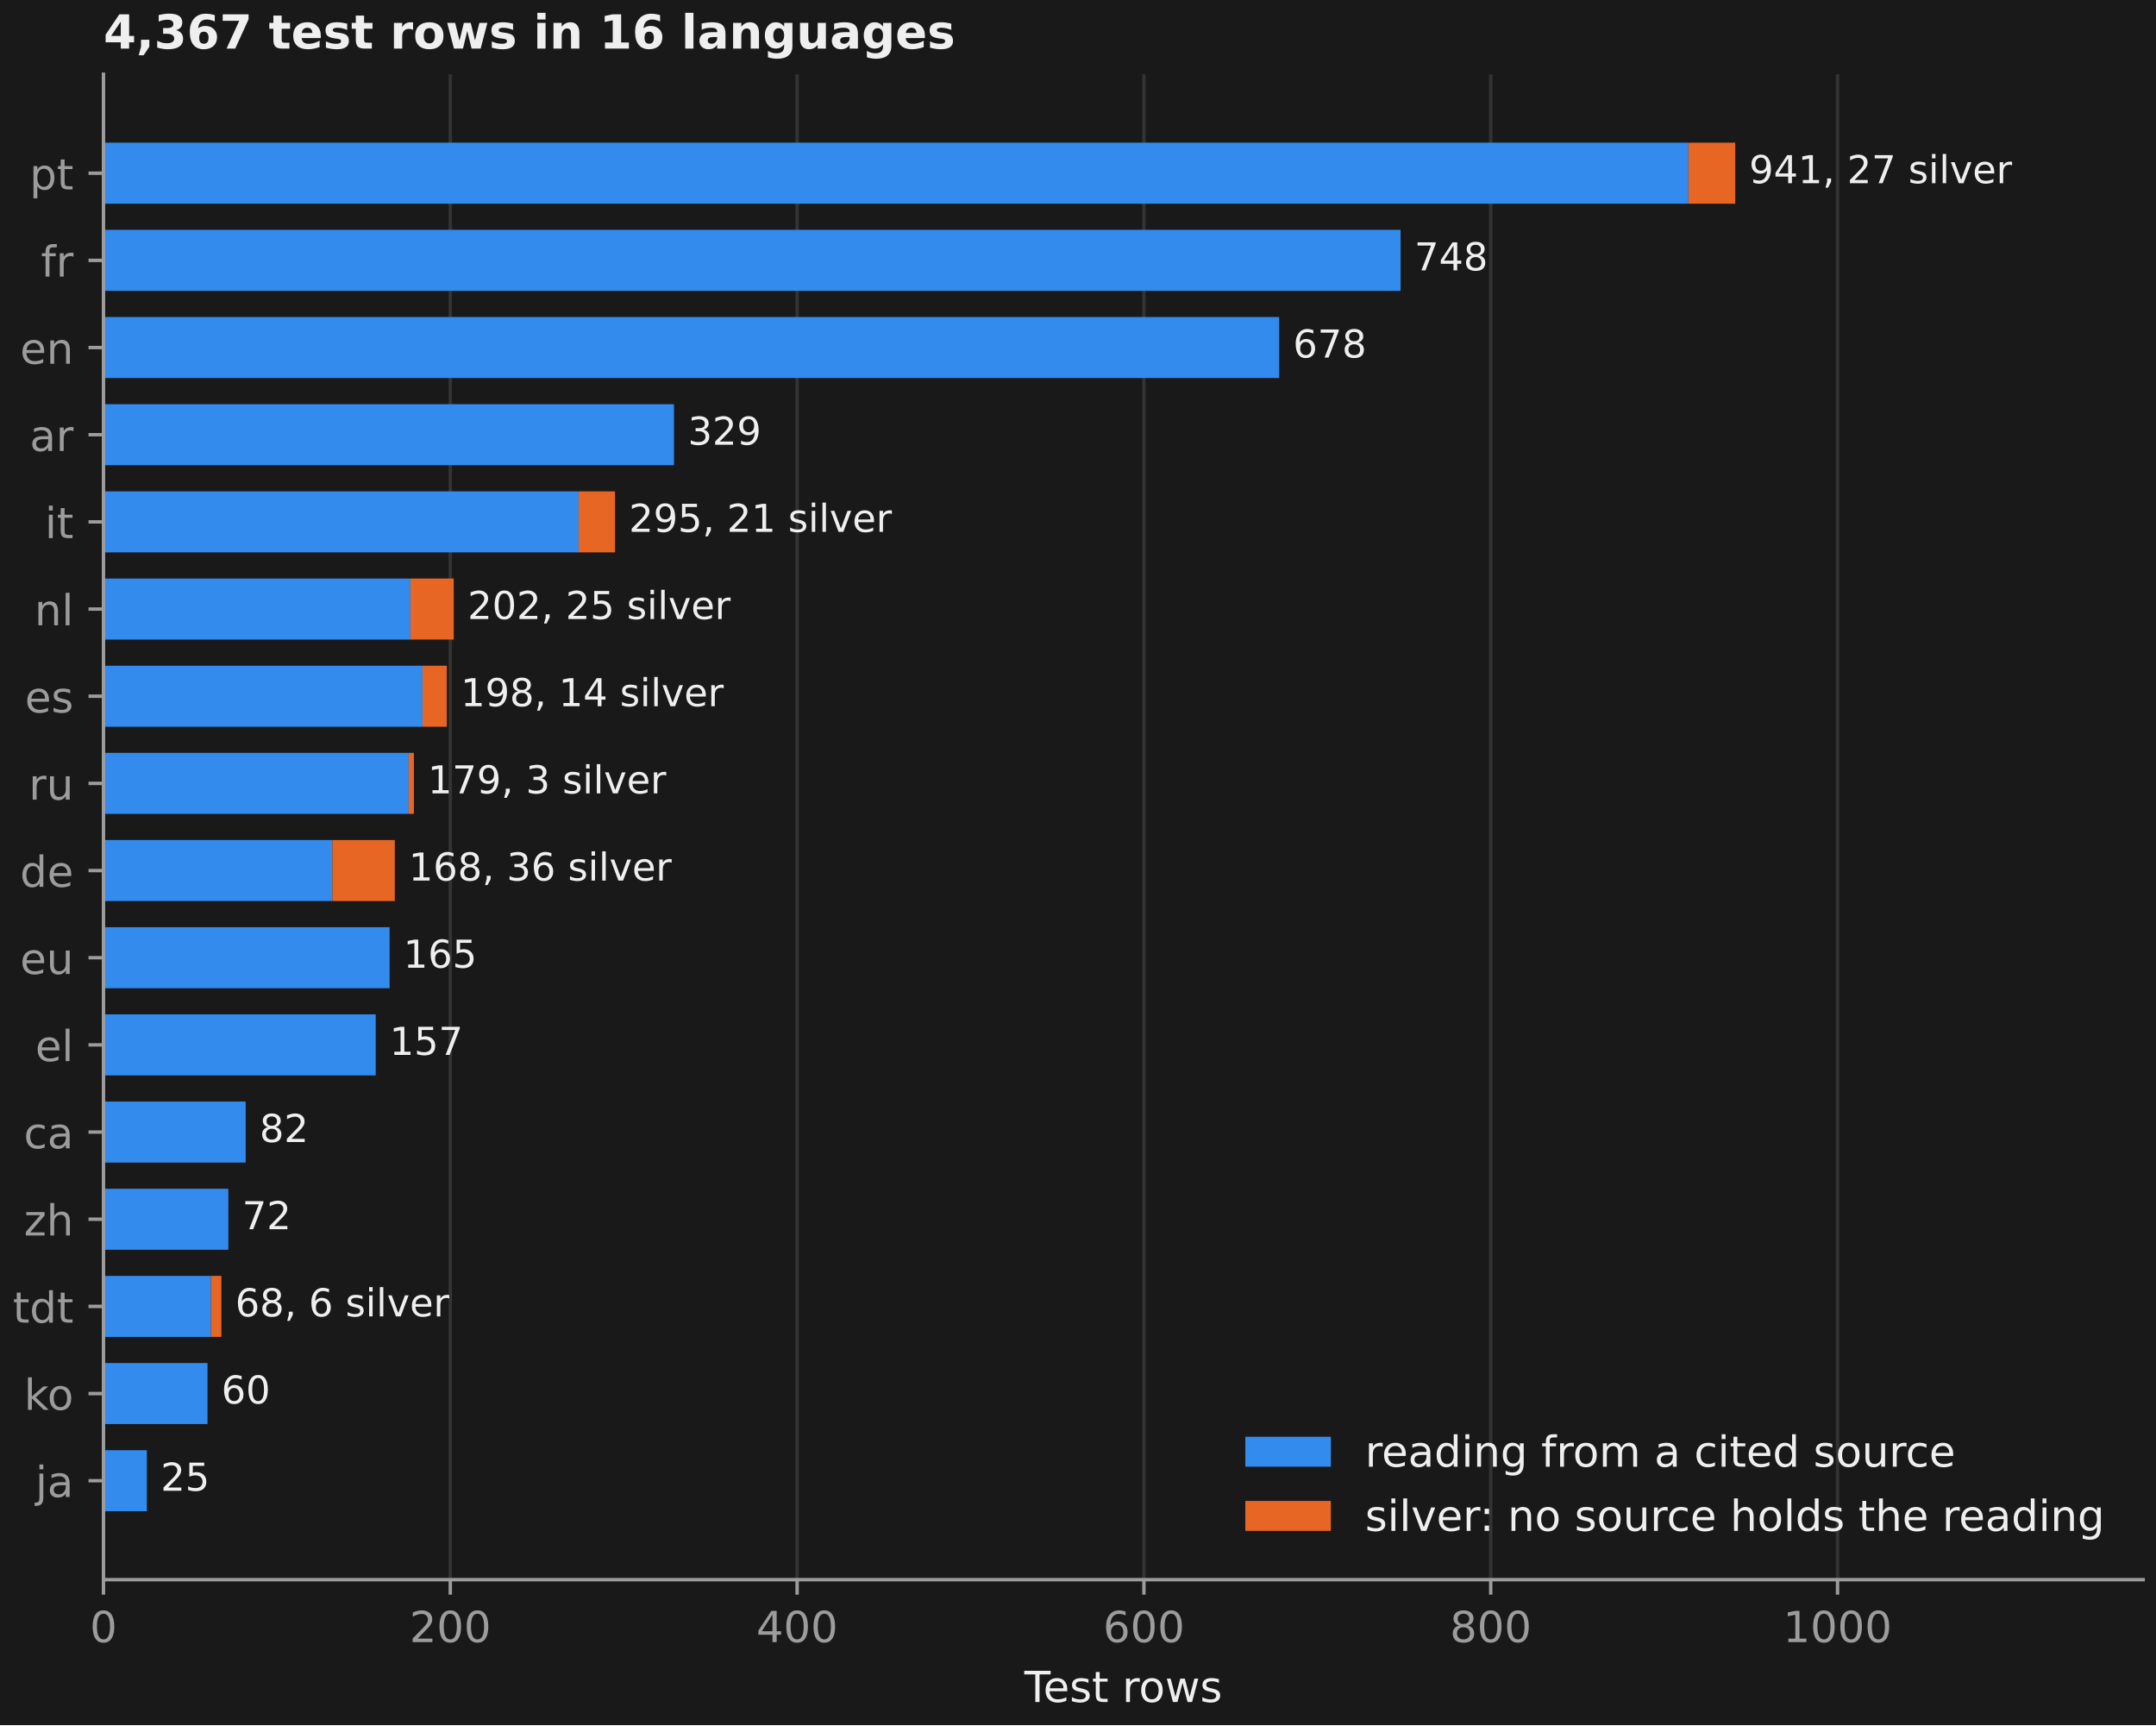
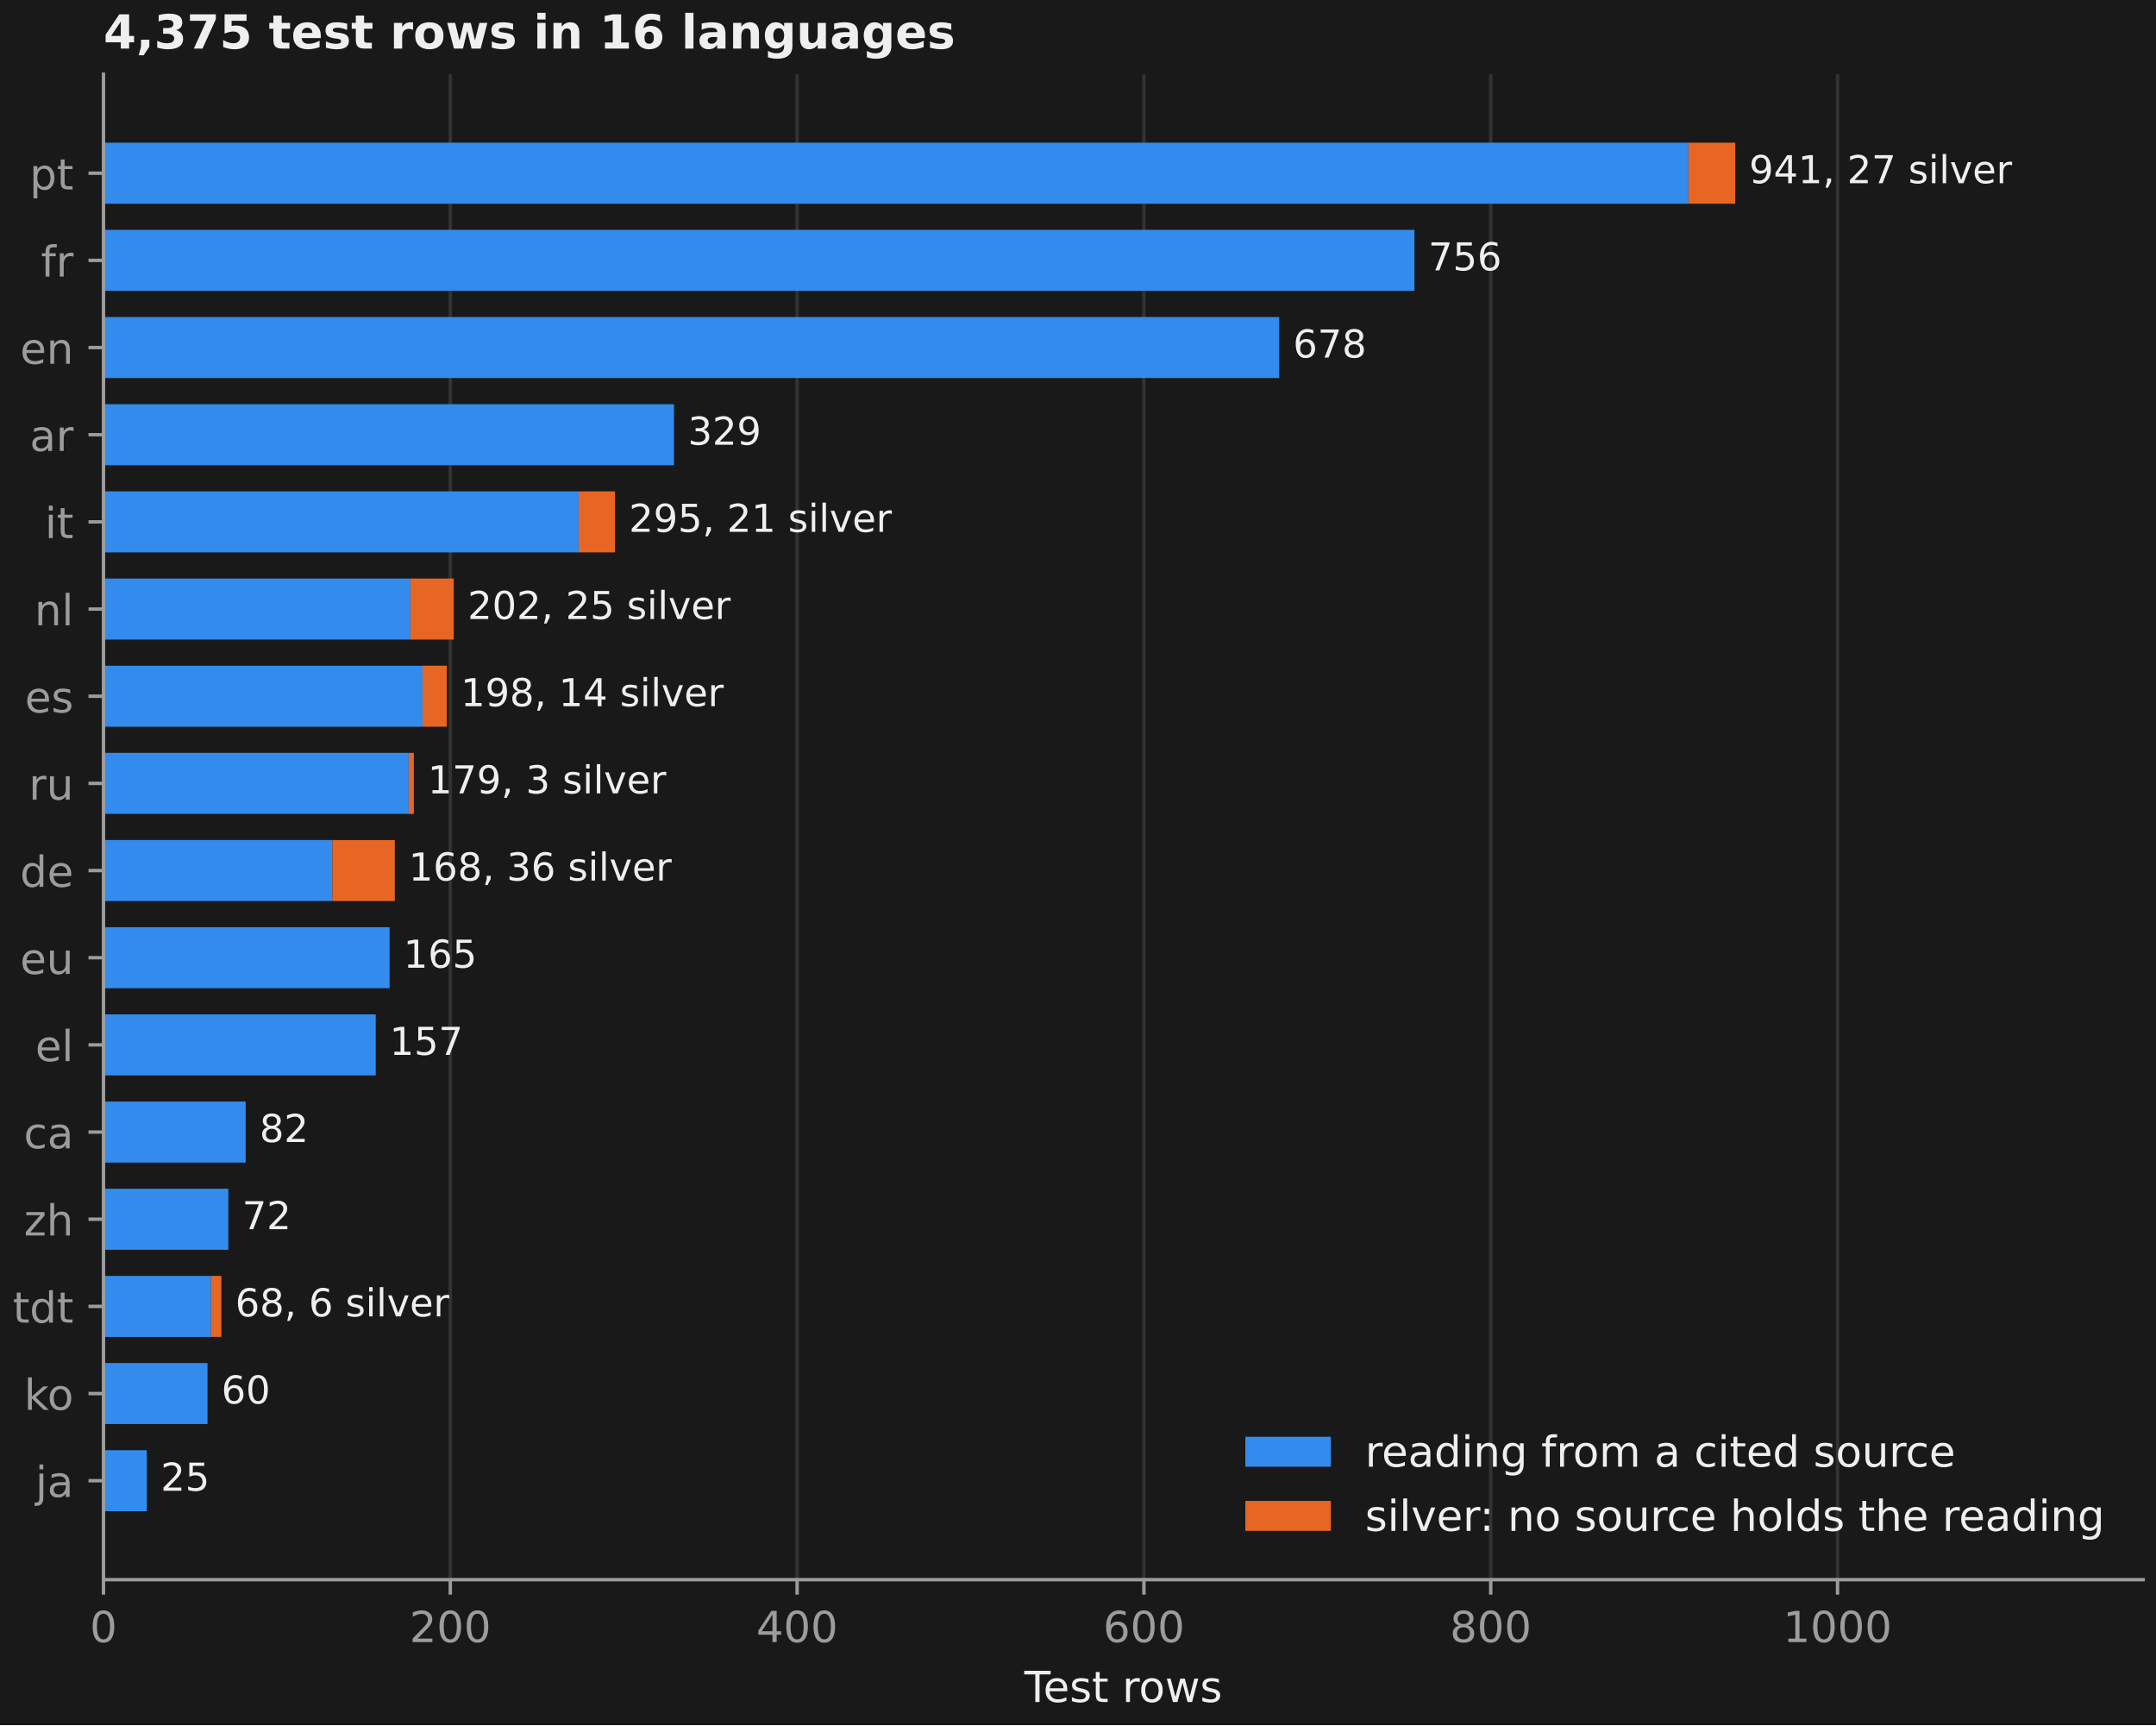
<svg xmlns="http://www.w3.org/2000/svg" xmlns:xlink="http://www.w3.org/1999/xlink" width="504pt" height="403.2pt" viewBox="0 0 504 403.2" version="1.1">
  <defs>
    <style type="text/css">*{stroke-linejoin: round; stroke-linecap: butt}</style>
  </defs>
  <g id="figure_1">
    <g id="patch_1">
      <path d="M 0 403.2  L 504 403.2  L 504 0  L 0 0  z " style="fill: #191919" />
    </g>
    <g id="axes_1">
      <g id="patch_2">
        <path d="M 24.189 369.2  L 501 369.2  L 501 17.359  L 24.189 17.359  z " style="fill: #191919" />
      </g>
      <g id="matplotlib.axis_1">
        <g id="xtick_1">
          <g id="line2d_1">
            <path d="M 24.189 369.2  L 24.189 17.359  " clip-path="url(#paf723ce318)" style="fill: none; stroke: #333333; stroke-width: 0.8; stroke-linecap: square" />
          </g>
          <g id="line2d_2">
            <defs>
              <path id="mc3cc2e16f8" d="M 0 0  L 0 3.5  " style="stroke: #9c9c9c; stroke-width: 0.8" />
            </defs>
            <g>
              <use xlink:href="#mc3cc2e16f8" x="24.189" y="369.2" style="fill: #9c9c9c; stroke: #9c9c9c; stroke-width: 0.8" />
            </g>
          </g>
          <g id="text_1">
            <text style="font-size: 10px; font-family: 'DejaVu Sans', 'Bitstream Vera Sans', 'Computer Modern Sans Serif', 'Lucida Grande', 'Verdana', 'Geneva', 'Lucid', 'Arial', 'Helvetica', 'Avant Garde', sans-serif; text-anchor: middle; fill: #9c9c9c" x="24.189" y="383.797" transform="rotate(-0 24.1893 383.7974)">0</text>
          </g>
        </g>
        <g id="xtick_2">
          <g id="line2d_3">
            <path d="M 105.262 369.2  L 105.262 17.359  " clip-path="url(#paf723ce318)" style="fill: none; stroke: #333333; stroke-width: 0.8; stroke-linecap: square" />
          </g>
          <g id="line2d_4">
            <g>
              <use xlink:href="#mc3cc2e16f8" x="105.262" y="369.2" style="fill: #9c9c9c; stroke: #9c9c9c; stroke-width: 0.8" />
            </g>
          </g>
          <g id="text_2">
            <text style="font-size: 10px; font-family: 'DejaVu Sans', 'Bitstream Vera Sans', 'Computer Modern Sans Serif', 'Lucida Grande', 'Verdana', 'Geneva', 'Lucid', 'Arial', 'Helvetica', 'Avant Garde', sans-serif; text-anchor: middle; fill: #9c9c9c" x="105.262" y="383.797" transform="rotate(-0 105.2623 383.7974)">200</text>
          </g>
        </g>
        <g id="xtick_3">
          <g id="line2d_5">
            <path d="M 186.335 369.2  L 186.335 17.359  " clip-path="url(#paf723ce318)" style="fill: none; stroke: #333333; stroke-width: 0.8; stroke-linecap: square" />
          </g>
          <g id="line2d_6">
            <g>
              <use xlink:href="#mc3cc2e16f8" x="186.335" y="369.2" style="fill: #9c9c9c; stroke: #9c9c9c; stroke-width: 0.8" />
            </g>
          </g>
          <g id="text_3">
            <text style="font-size: 10px; font-family: 'DejaVu Sans', 'Bitstream Vera Sans', 'Computer Modern Sans Serif', 'Lucida Grande', 'Verdana', 'Geneva', 'Lucid', 'Arial', 'Helvetica', 'Avant Garde', sans-serif; text-anchor: middle; fill: #9c9c9c" x="186.335" y="383.797" transform="rotate(-0 186.3353 383.7974)">400</text>
          </g>
        </g>
        <g id="xtick_4">
          <g id="line2d_7">
            <path d="M 267.408 369.2  L 267.408 17.359  " clip-path="url(#paf723ce318)" style="fill: none; stroke: #333333; stroke-width: 0.8; stroke-linecap: square" />
          </g>
          <g id="line2d_8">
            <g>
              <use xlink:href="#mc3cc2e16f8" x="267.408" y="369.2" style="fill: #9c9c9c; stroke: #9c9c9c; stroke-width: 0.8" />
            </g>
          </g>
          <g id="text_4">
            <text style="font-size: 10px; font-family: 'DejaVu Sans', 'Bitstream Vera Sans', 'Computer Modern Sans Serif', 'Lucida Grande', 'Verdana', 'Geneva', 'Lucid', 'Arial', 'Helvetica', 'Avant Garde', sans-serif; text-anchor: middle; fill: #9c9c9c" x="267.408" y="383.797" transform="rotate(-0 267.4082 383.7974)">600</text>
          </g>
        </g>
        <g id="xtick_5">
          <g id="line2d_9">
            <path d="M 348.481 369.2  L 348.481 17.359  " clip-path="url(#paf723ce318)" style="fill: none; stroke: #333333; stroke-width: 0.8; stroke-linecap: square" />
          </g>
          <g id="line2d_10">
            <g>
              <use xlink:href="#mc3cc2e16f8" x="348.481" y="369.2" style="fill: #9c9c9c; stroke: #9c9c9c; stroke-width: 0.8" />
            </g>
          </g>
          <g id="text_5">
            <text style="font-size: 10px; font-family: 'DejaVu Sans', 'Bitstream Vera Sans', 'Computer Modern Sans Serif', 'Lucida Grande', 'Verdana', 'Geneva', 'Lucid', 'Arial', 'Helvetica', 'Avant Garde', sans-serif; text-anchor: middle; fill: #9c9c9c" x="348.481" y="383.797" transform="rotate(-0 348.4812 383.7974)">800</text>
          </g>
        </g>
        <g id="xtick_6">
          <g id="line2d_11">
            <path d="M 429.554 369.2  L 429.554 17.359  " clip-path="url(#paf723ce318)" style="fill: none; stroke: #333333; stroke-width: 0.8; stroke-linecap: square" />
          </g>
          <g id="line2d_12">
            <g>
              <use xlink:href="#mc3cc2e16f8" x="429.554" y="369.2" style="fill: #9c9c9c; stroke: #9c9c9c; stroke-width: 0.8" />
            </g>
          </g>
          <g id="text_6">
            <text style="font-size: 10px; font-family: 'DejaVu Sans', 'Bitstream Vera Sans', 'Computer Modern Sans Serif', 'Lucida Grande', 'Verdana', 'Geneva', 'Lucid', 'Arial', 'Helvetica', 'Avant Garde', sans-serif; text-anchor: middle; fill: #9c9c9c" x="429.554" y="383.797" transform="rotate(-0 429.5542 383.7974)">1000</text>
          </g>
        </g>
        <g id="text_7">
          <text style="font-size: 10px; font-family: 'DejaVu Sans', 'Bitstream Vera Sans', 'Computer Modern Sans Serif', 'Lucida Grande', 'Verdana', 'Geneva', 'Lucid', 'Arial', 'Helvetica', 'Avant Garde', sans-serif; text-anchor: middle; fill: #efefef" x="262.595" y="397.797" transform="rotate(-0 262.5945 397.7974)">Test rows</text>
        </g>
      </g>
      <g id="matplotlib.axis_2">
        <g id="ytick_1">
          <g id="line2d_13">
            <defs>
              <path id="m61c7a5ba7b" d="M 0 0  L -3.5 0  " style="stroke: #9c9c9c; stroke-width: 0.8" />
            </defs>
            <g>
              <use xlink:href="#m61c7a5ba7b" x="24.189" y="346.076" style="fill: #9c9c9c; stroke: #9c9c9c; stroke-width: 0.8" />
            </g>
          </g>
          <g id="text_8">
            <text style="font-size: 10px; font-family: 'DejaVu Sans', 'Bitstream Vera Sans', 'Computer Modern Sans Serif', 'Lucida Grande', 'Verdana', 'Geneva', 'Lucid', 'Arial', 'Helvetica', 'Avant Garde', sans-serif; text-anchor: end; fill: #9c9c9c" x="17.189" y="349.876" transform="rotate(-0 17.1893 349.8757)">ja</text>
          </g>
        </g>
        <g id="ytick_2">
          <g id="line2d_14">
            <g>
              <use xlink:href="#m61c7a5ba7b" x="24.189" y="325.703" style="fill: #9c9c9c; stroke: #9c9c9c; stroke-width: 0.8" />
            </g>
          </g>
          <g id="text_9">
            <text style="font-size: 10px; font-family: 'DejaVu Sans', 'Bitstream Vera Sans', 'Computer Modern Sans Serif', 'Lucida Grande', 'Verdana', 'Geneva', 'Lucid', 'Arial', 'Helvetica', 'Avant Garde', sans-serif; text-anchor: end; fill: #9c9c9c" x="17.189" y="329.503" transform="rotate(-0 17.1893 329.5027)">ko</text>
          </g>
        </g>
        <g id="ytick_3">
          <g id="line2d_15">
            <g>
              <use xlink:href="#m61c7a5ba7b" x="24.189" y="305.33" style="fill: #9c9c9c; stroke: #9c9c9c; stroke-width: 0.8" />
            </g>
          </g>
          <g id="text_10">
            <text style="font-size: 10px; font-family: 'DejaVu Sans', 'Bitstream Vera Sans', 'Computer Modern Sans Serif', 'Lucida Grande', 'Verdana', 'Geneva', 'Lucid', 'Arial', 'Helvetica', 'Avant Garde', sans-serif; text-anchor: end; fill: #9c9c9c" x="17.189" y="309.13" transform="rotate(-0 17.1893 309.1297)">tdt</text>
          </g>
        </g>
        <g id="ytick_4">
          <g id="line2d_16">
            <g>
              <use xlink:href="#m61c7a5ba7b" x="24.189" y="284.958" style="fill: #9c9c9c; stroke: #9c9c9c; stroke-width: 0.8" />
            </g>
          </g>
          <g id="text_11">
            <text style="font-size: 10px; font-family: 'DejaVu Sans', 'Bitstream Vera Sans', 'Computer Modern Sans Serif', 'Lucida Grande', 'Verdana', 'Geneva', 'Lucid', 'Arial', 'Helvetica', 'Avant Garde', sans-serif; text-anchor: end; fill: #9c9c9c" x="17.189" y="288.757" transform="rotate(-0 17.1893 288.7567)">zh</text>
          </g>
        </g>
        <g id="ytick_5">
          <g id="line2d_17">
            <g>
              <use xlink:href="#m61c7a5ba7b" x="24.189" y="264.585" style="fill: #9c9c9c; stroke: #9c9c9c; stroke-width: 0.8" />
            </g>
          </g>
          <g id="text_12">
            <text style="font-size: 10px; font-family: 'DejaVu Sans', 'Bitstream Vera Sans', 'Computer Modern Sans Serif', 'Lucida Grande', 'Verdana', 'Geneva', 'Lucid', 'Arial', 'Helvetica', 'Avant Garde', sans-serif; text-anchor: end; fill: #9c9c9c" x="17.189" y="268.383" transform="rotate(-0 17.1893 268.3834)">ca</text>
          </g>
        </g>
        <g id="ytick_6">
          <g id="line2d_18">
            <g>
              <use xlink:href="#m61c7a5ba7b" x="24.189" y="244.212" style="fill: #9c9c9c; stroke: #9c9c9c; stroke-width: 0.8" />
            </g>
          </g>
          <g id="text_13">
            <text style="font-size: 10px; font-family: 'DejaVu Sans', 'Bitstream Vera Sans', 'Computer Modern Sans Serif', 'Lucida Grande', 'Verdana', 'Geneva', 'Lucid', 'Arial', 'Helvetica', 'Avant Garde', sans-serif; text-anchor: end; fill: #9c9c9c" x="17.189" y="248.011" transform="rotate(-0 17.1893 248.0108)">el</text>
          </g>
        </g>
        <g id="ytick_7">
          <g id="line2d_19">
            <g>
              <use xlink:href="#m61c7a5ba7b" x="24.189" y="223.839" style="fill: #9c9c9c; stroke: #9c9c9c; stroke-width: 0.8" />
            </g>
          </g>
          <g id="text_14">
            <text style="font-size: 10px; font-family: 'DejaVu Sans', 'Bitstream Vera Sans', 'Computer Modern Sans Serif', 'Lucida Grande', 'Verdana', 'Geneva', 'Lucid', 'Arial', 'Helvetica', 'Avant Garde', sans-serif; text-anchor: end; fill: #9c9c9c" x="17.189" y="227.637" transform="rotate(-0 17.1893 227.6374)">eu</text>
          </g>
        </g>
        <g id="ytick_8">
          <g id="line2d_20">
            <g>
              <use xlink:href="#m61c7a5ba7b" x="24.189" y="203.466" style="fill: #9c9c9c; stroke: #9c9c9c; stroke-width: 0.8" />
            </g>
          </g>
          <g id="text_15">
            <text style="font-size: 10px; font-family: 'DejaVu Sans', 'Bitstream Vera Sans', 'Computer Modern Sans Serif', 'Lucida Grande', 'Verdana', 'Geneva', 'Lucid', 'Arial', 'Helvetica', 'Avant Garde', sans-serif; text-anchor: end; fill: #9c9c9c" x="17.189" y="207.265" transform="rotate(-0 17.1893 207.2648)">de</text>
          </g>
        </g>
        <g id="ytick_9">
          <g id="line2d_21">
            <g>
              <use xlink:href="#m61c7a5ba7b" x="24.189" y="183.093" style="fill: #9c9c9c; stroke: #9c9c9c; stroke-width: 0.8" />
            </g>
          </g>
          <g id="text_16">
            <text style="font-size: 10px; font-family: 'DejaVu Sans', 'Bitstream Vera Sans', 'Computer Modern Sans Serif', 'Lucida Grande', 'Verdana', 'Geneva', 'Lucid', 'Arial', 'Helvetica', 'Avant Garde', sans-serif; text-anchor: end; fill: #9c9c9c" x="17.189" y="186.891" transform="rotate(-0 17.1893 186.8915)">ru</text>
          </g>
        </g>
        <g id="ytick_10">
          <g id="line2d_22">
            <g>
              <use xlink:href="#m61c7a5ba7b" x="24.189" y="162.72" style="fill: #9c9c9c; stroke: #9c9c9c; stroke-width: 0.8" />
            </g>
          </g>
          <g id="text_17">
            <text style="font-size: 10px; font-family: 'DejaVu Sans', 'Bitstream Vera Sans', 'Computer Modern Sans Serif', 'Lucida Grande', 'Verdana', 'Geneva', 'Lucid', 'Arial', 'Helvetica', 'Avant Garde', sans-serif; text-anchor: end; fill: #9c9c9c" x="17.189" y="166.519" transform="rotate(-0 17.1893 166.5185)">es</text>
          </g>
        </g>
        <g id="ytick_11">
          <g id="line2d_23">
            <g>
              <use xlink:href="#m61c7a5ba7b" x="24.189" y="142.347" style="fill: #9c9c9c; stroke: #9c9c9c; stroke-width: 0.8" />
            </g>
          </g>
          <g id="text_18">
            <text style="font-size: 10px; font-family: 'DejaVu Sans', 'Bitstream Vera Sans', 'Computer Modern Sans Serif', 'Lucida Grande', 'Verdana', 'Geneva', 'Lucid', 'Arial', 'Helvetica', 'Avant Garde', sans-serif; text-anchor: end; fill: #9c9c9c" x="17.189" y="146.146" transform="rotate(-0 17.1893 146.1459)">nl</text>
          </g>
        </g>
        <g id="ytick_12">
          <g id="line2d_24">
            <g>
              <use xlink:href="#m61c7a5ba7b" x="24.189" y="121.974" style="fill: #9c9c9c; stroke: #9c9c9c; stroke-width: 0.8" />
            </g>
          </g>
          <g id="text_19">
            <text style="font-size: 10px; font-family: 'DejaVu Sans', 'Bitstream Vera Sans', 'Computer Modern Sans Serif', 'Lucida Grande', 'Verdana', 'Geneva', 'Lucid', 'Arial', 'Helvetica', 'Avant Garde', sans-serif; text-anchor: end; fill: #9c9c9c" x="17.189" y="125.773" transform="rotate(-0 17.1893 125.773)">it</text>
          </g>
        </g>
        <g id="ytick_13">
          <g id="line2d_25">
            <g>
              <use xlink:href="#m61c7a5ba7b" x="24.189" y="101.601" style="fill: #9c9c9c; stroke: #9c9c9c; stroke-width: 0.8" />
            </g>
          </g>
          <g id="text_20">
            <text style="font-size: 10px; font-family: 'DejaVu Sans', 'Bitstream Vera Sans', 'Computer Modern Sans Serif', 'Lucida Grande', 'Verdana', 'Geneva', 'Lucid', 'Arial', 'Helvetica', 'Avant Garde', sans-serif; text-anchor: end; fill: #9c9c9c" x="17.189" y="105.4" transform="rotate(-0 17.1893 105.3996)">ar</text>
          </g>
        </g>
        <g id="ytick_14">
          <g id="line2d_26">
            <g>
              <use xlink:href="#m61c7a5ba7b" x="24.189" y="81.228" style="fill: #9c9c9c; stroke: #9c9c9c; stroke-width: 0.8" />
            </g>
          </g>
          <g id="text_21">
            <text style="font-size: 10px; font-family: 'DejaVu Sans', 'Bitstream Vera Sans', 'Computer Modern Sans Serif', 'Lucida Grande', 'Verdana', 'Geneva', 'Lucid', 'Arial', 'Helvetica', 'Avant Garde', sans-serif; text-anchor: end; fill: #9c9c9c" x="17.189" y="85.027" transform="rotate(-0 17.1893 85.02662)">en</text>
          </g>
        </g>
        <g id="ytick_15">
          <g id="line2d_27">
            <g>
              <use xlink:href="#m61c7a5ba7b" x="24.189" y="60.855" style="fill: #9c9c9c; stroke: #9c9c9c; stroke-width: 0.8" />
            </g>
          </g>
          <g id="text_22">
            <text style="font-size: 10px; font-family: 'DejaVu Sans', 'Bitstream Vera Sans', 'Computer Modern Sans Serif', 'Lucida Grande', 'Verdana', 'Geneva', 'Lucid', 'Arial', 'Helvetica', 'Avant Garde', sans-serif; text-anchor: end; fill: #9c9c9c" x="17.189" y="64.654" transform="rotate(-0 17.1893 64.65404)">fr</text>
          </g>
        </g>
        <g id="ytick_16">
          <g id="line2d_28">
            <g>
              <use xlink:href="#m61c7a5ba7b" x="24.189" y="40.482" style="fill: #9c9c9c; stroke: #9c9c9c; stroke-width: 0.8" />
            </g>
          </g>
          <g id="text_23">
            <text style="font-size: 10px; font-family: 'DejaVu Sans', 'Bitstream Vera Sans', 'Computer Modern Sans Serif', 'Lucida Grande', 'Verdana', 'Geneva', 'Lucid', 'Arial', 'Helvetica', 'Avant Garde', sans-serif; text-anchor: end; fill: #9c9c9c" x="17.189" y="44.281" transform="rotate(-0 17.1893 44.28067)">pt</text>
          </g>
        </g>
      </g>
      <g id="patch_3">
        <path d="M 24.189 353.207  L 34.323 353.207  L 34.323 338.946  L 24.189 338.946  z " clip-path="url(#paf723ce318)" style="fill: #338ced" />
      </g>
      <g id="patch_4">
        <path d="M 24.189 332.834  L 48.511 332.834  L 48.511 318.573  L 24.189 318.573  z " clip-path="url(#paf723ce318)" style="fill: #338ced" />
      </g>
      <g id="patch_5">
        <path d="M 24.189 312.461  L 49.322 312.461  L 49.322 298.2  L 24.189 298.2  z " clip-path="url(#paf723ce318)" style="fill: #338ced" />
      </g>
      <g id="patch_6">
        <path d="M 24.189 292.088  L 53.376 292.088  L 53.376 277.827  L 24.189 277.827  z " clip-path="url(#paf723ce318)" style="fill: #338ced" />
      </g>
      <g id="patch_7">
        <path d="M 24.189 271.715  L 57.429 271.715  L 57.429 257.454  L 24.189 257.454  z " clip-path="url(#paf723ce318)" style="fill: #338ced" />
      </g>
      <g id="patch_8">
        <path d="M 24.189 251.342  L 87.832 251.342  L 87.832 237.081  L 24.189 237.081  z " clip-path="url(#paf723ce318)" style="fill: #338ced" />
      </g>
      <g id="patch_9">
        <path d="M 24.189 230.969  L 91.075 230.969  L 91.075 216.708  L 24.189 216.708  z " clip-path="url(#paf723ce318)" style="fill: #338ced" />
      </g>
      <g id="patch_10">
        <path d="M 24.189 210.596  L 77.697 210.596  L 77.697 196.335  L 24.189 196.335  z " clip-path="url(#paf723ce318)" style="fill: #338ced" />
      </g>
      <g id="patch_11">
        <path d="M 24.189 190.223  L 95.534 190.223  L 95.534 175.962  L 24.189 175.962  z " clip-path="url(#paf723ce318)" style="fill: #338ced" />
      </g>
      <g id="patch_12">
        <path d="M 24.189 169.85  L 98.776 169.85  L 98.776 155.589  L 24.189 155.589  z " clip-path="url(#paf723ce318)" style="fill: #338ced" />
      </g>
      <g id="patch_13">
        <path d="M 24.189 149.477  L 95.939 149.477  L 95.939 135.216  L 24.189 135.216  z " clip-path="url(#paf723ce318)" style="fill: #338ced" />
      </g>
      <g id="patch_14">
        <path d="M 24.189 129.104  L 135.259 129.104  L 135.259 114.843  L 24.189 114.843  z " clip-path="url(#paf723ce318)" style="fill: #338ced" />
      </g>
      <g id="patch_15">
        <path d="M 24.189 108.731  L 157.554 108.731  L 157.554 94.47  L 24.189 94.47  z " clip-path="url(#paf723ce318)" style="fill: #338ced" />
      </g>
      <g id="patch_16">
        <path d="M 24.189 88.358  L 299.027 88.358  L 299.027 74.097  L 24.189 74.097  z " clip-path="url(#paf723ce318)" style="fill: #338ced" />
      </g>
      <g id="patch_17">
-         <path d="M 24.189 67.985  L 327.402 67.985  L 327.402 53.724  L 24.189 53.724  z " clip-path="url(#paf723ce318)" style="fill: #338ced" />
+         <path d="M 24.189 67.985  L 330.645 67.985  L 330.645 53.724  L 24.189 53.724  z " clip-path="url(#paf723ce318)" style="fill: #338ced" />
      </g>
      <g id="patch_18">
        <path d="M 24.189 47.612  L 394.693 47.612  L 394.693 33.351  L 24.189 33.351  z " clip-path="url(#paf723ce318)" style="fill: #338ced" />
      </g>
      <g id="patch_19">
        <path d="M 34.323 353.207  L 34.323 353.207  L 34.323 338.946  L 34.323 338.946  z " clip-path="url(#paf723ce318)" style="fill: #e76624" />
      </g>
      <g id="patch_20">
        <path d="M 48.511 332.834  L 48.511 332.834  L 48.511 318.573  L 48.511 318.573  z " clip-path="url(#paf723ce318)" style="fill: #e76624" />
      </g>
      <g id="patch_21">
        <path d="M 49.322 312.461  L 51.754 312.461  L 51.754 298.2  L 49.322 298.2  z " clip-path="url(#paf723ce318)" style="fill: #e76624" />
      </g>
      <g id="patch_22">
        <path d="M 53.376 292.088  L 53.376 292.088  L 53.376 277.827  L 53.376 277.827  z " clip-path="url(#paf723ce318)" style="fill: #e76624" />
      </g>
      <g id="patch_23">
        <path d="M 57.429 271.715  L 57.429 271.715  L 57.429 257.454  L 57.429 257.454  z " clip-path="url(#paf723ce318)" style="fill: #e76624" />
      </g>
      <g id="patch_24">
        <path d="M 87.832 251.342  L 87.832 251.342  L 87.832 237.081  L 87.832 237.081  z " clip-path="url(#paf723ce318)" style="fill: #e76624" />
      </g>
      <g id="patch_25">
        <path d="M 91.075 230.969  L 91.075 230.969  L 91.075 216.708  L 91.075 216.708  z " clip-path="url(#paf723ce318)" style="fill: #e76624" />
      </g>
      <g id="patch_26">
        <path d="M 77.697 210.596  L 92.291 210.596  L 92.291 196.335  L 77.697 196.335  z " clip-path="url(#paf723ce318)" style="fill: #e76624" />
      </g>
      <g id="patch_27">
        <path d="M 95.534 190.223  L 96.75 190.223  L 96.75 175.962  L 95.534 175.962  z " clip-path="url(#paf723ce318)" style="fill: #e76624" />
      </g>
      <g id="patch_28">
        <path d="M 98.776 169.85  L 104.452 169.85  L 104.452 155.589  L 98.776 155.589  z " clip-path="url(#paf723ce318)" style="fill: #e76624" />
      </g>
      <g id="patch_29">
        <path d="M 95.939 149.477  L 106.073 149.477  L 106.073 135.216  L 95.939 135.216  z " clip-path="url(#paf723ce318)" style="fill: #e76624" />
      </g>
      <g id="patch_30">
        <path d="M 135.259 129.104  L 143.772 129.104  L 143.772 114.843  L 135.259 114.843  z " clip-path="url(#paf723ce318)" style="fill: #e76624" />
      </g>
      <g id="patch_31">
        <path d="M 157.554 108.731  L 157.554 108.731  L 157.554 94.47  L 157.554 94.47  z " clip-path="url(#paf723ce318)" style="fill: #e76624" />
      </g>
      <g id="patch_32">
        <path d="M 299.027 88.358  L 299.027 88.358  L 299.027 74.097  L 299.027 74.097  z " clip-path="url(#paf723ce318)" style="fill: #e76624" />
      </g>
      <g id="patch_33">
-         <path d="M 327.402 67.985  L 327.402 67.985  L 327.402 53.724  L 327.402 53.724  z " clip-path="url(#paf723ce318)" style="fill: #e76624" />
+         <path d="M 330.645 67.985  L 330.645 67.985  L 330.645 53.724  L 330.645 53.724  z " clip-path="url(#paf723ce318)" style="fill: #e76624" />
      </g>
      <g id="patch_34">
        <path d="M 394.693 47.612  L 405.638 47.612  L 405.638 33.351  L 394.693 33.351  z " clip-path="url(#paf723ce318)" style="fill: #e76624" />
      </g>
      <g id="patch_35">
        <path d="M 24.189 369.2  L 24.189 17.359  " style="fill: none; stroke: #9c9c9c; stroke-width: 0.8; stroke-linejoin: miter; stroke-linecap: square" />
      </g>
      <g id="patch_36">
        <path d="M 24.189 369.2  L 501 369.2  " style="fill: none; stroke: #9c9c9c; stroke-width: 0.8; stroke-linejoin: miter; stroke-linecap: square" />
      </g>
      <g id="text_24">
        <text style="font-size: 9px; font-family: 'DejaVu Sans', 'Bitstream Vera Sans', 'Computer Modern Sans Serif', 'Lucida Grande', 'Verdana', 'Geneva', 'Lucid', 'Arial', 'Helvetica', 'Avant Garde', sans-serif; text-anchor: start; fill: #efefef" x="37.566" y="348.414" transform="rotate(-0 37.56634 348.4143)">25</text>
      </g>
      <g id="text_25">
        <text style="font-size: 9px; font-family: 'DejaVu Sans', 'Bitstream Vera Sans', 'Computer Modern Sans Serif', 'Lucida Grande', 'Verdana', 'Geneva', 'Lucid', 'Arial', 'Helvetica', 'Avant Garde', sans-serif; text-anchor: start; fill: #efefef" x="51.754" y="328.041" transform="rotate(-0 51.75411 328.0414)">60</text>
      </g>
      <g id="text_26">
        <text style="font-size: 9px; font-family: 'DejaVu Sans', 'Bitstream Vera Sans', 'Computer Modern Sans Serif', 'Lucida Grande', 'Verdana', 'Geneva', 'Lucid', 'Arial', 'Helvetica', 'Avant Garde', sans-serif; text-anchor: start; fill: #efefef" x="54.997" y="307.669" transform="rotate(-0 54.99703 307.6687)">68, 6 silver</text>
      </g>
      <g id="text_27">
        <text style="font-size: 9px; font-family: 'DejaVu Sans', 'Bitstream Vera Sans', 'Computer Modern Sans Serif', 'Lucida Grande', 'Verdana', 'Geneva', 'Lucid', 'Arial', 'Helvetica', 'Avant Garde', sans-serif; text-anchor: start; fill: #efefef" x="56.618" y="287.295" transform="rotate(-0 56.61849 287.2954)">72</text>
      </g>
      <g id="text_28">
        <text style="font-size: 9px; font-family: 'DejaVu Sans', 'Bitstream Vera Sans', 'Computer Modern Sans Serif', 'Lucida Grande', 'Verdana', 'Geneva', 'Lucid', 'Arial', 'Helvetica', 'Avant Garde', sans-serif; text-anchor: start; fill: #efefef" x="60.672" y="266.922" transform="rotate(-0 60.67214 266.9224)">82</text>
      </g>
      <g id="text_29">
        <text style="font-size: 9px; font-family: 'DejaVu Sans', 'Bitstream Vera Sans', 'Computer Modern Sans Serif', 'Lucida Grande', 'Verdana', 'Geneva', 'Lucid', 'Arial', 'Helvetica', 'Avant Garde', sans-serif; text-anchor: start; fill: #efefef" x="91.075" y="246.549" transform="rotate(-0 91.07451 246.5495)">157</text>
      </g>
      <g id="text_30">
        <text style="font-size: 9px; font-family: 'DejaVu Sans', 'Bitstream Vera Sans', 'Computer Modern Sans Serif', 'Lucida Grande', 'Verdana', 'Geneva', 'Lucid', 'Arial', 'Helvetica', 'Avant Garde', sans-serif; text-anchor: start; fill: #efefef" x="94.317" y="226.176" transform="rotate(-0 94.31743 226.1765)">165</text>
      </g>
      <g id="text_31">
        <text style="font-size: 9px; font-family: 'DejaVu Sans', 'Bitstream Vera Sans', 'Computer Modern Sans Serif', 'Lucida Grande', 'Verdana', 'Geneva', 'Lucid', 'Arial', 'Helvetica', 'Avant Garde', sans-serif; text-anchor: start; fill: #efefef" x="95.534" y="205.804" transform="rotate(-0 95.53352 205.8039)">168, 36 silver</text>
      </g>
      <g id="text_32">
        <text style="font-size: 9px; font-family: 'DejaVu Sans', 'Bitstream Vera Sans', 'Computer Modern Sans Serif', 'Lucida Grande', 'Verdana', 'Geneva', 'Lucid', 'Arial', 'Helvetica', 'Avant Garde', sans-serif; text-anchor: start; fill: #efefef" x="99.993" y="185.431" transform="rotate(-0 99.99254 185.4309)">179, 3 silver</text>
      </g>
      <g id="text_33">
        <text style="font-size: 9px; font-family: 'DejaVu Sans', 'Bitstream Vera Sans', 'Computer Modern Sans Serif', 'Lucida Grande', 'Verdana', 'Geneva', 'Lucid', 'Arial', 'Helvetica', 'Avant Garde', sans-serif; text-anchor: start; fill: #efefef" x="107.694" y="165.058" transform="rotate(-0 107.6945 165.0579)">198, 14 silver</text>
      </g>
      <g id="text_34">
        <text style="font-size: 9px; font-family: 'DejaVu Sans', 'Bitstream Vera Sans', 'Computer Modern Sans Serif', 'Lucida Grande', 'Verdana', 'Geneva', 'Lucid', 'Arial', 'Helvetica', 'Avant Garde', sans-serif; text-anchor: start; fill: #efefef" x="109.316" y="144.685" transform="rotate(-0 109.3159 144.685)">202, 25 silver</text>
      </g>
      <g id="text_35">
        <text style="font-size: 9px; font-family: 'DejaVu Sans', 'Bitstream Vera Sans', 'Computer Modern Sans Serif', 'Lucida Grande', 'Verdana', 'Geneva', 'Lucid', 'Arial', 'Helvetica', 'Avant Garde', sans-serif; text-anchor: start; fill: #efefef" x="147.015" y="124.312" transform="rotate(-0 147.0149 124.312)">295, 21 silver</text>
      </g>
      <g id="text_36">
        <text style="font-size: 9px; font-family: 'DejaVu Sans', 'Bitstream Vera Sans', 'Computer Modern Sans Serif', 'Lucida Grande', 'Verdana', 'Geneva', 'Lucid', 'Arial', 'Helvetica', 'Avant Garde', sans-serif; text-anchor: start; fill: #efefef" x="160.797" y="103.939" transform="rotate(-0 160.7973 103.9387)">329</text>
      </g>
      <g id="text_37">
        <text style="font-size: 9px; font-family: 'DejaVu Sans', 'Bitstream Vera Sans', 'Computer Modern Sans Serif', 'Lucida Grande', 'Verdana', 'Geneva', 'Lucid', 'Arial', 'Helvetica', 'Avant Garde', sans-serif; text-anchor: start; fill: #efefef" x="302.27" y="83.566" transform="rotate(-0 302.2696 83.56568)">678</text>
      </g>
      <g id="text_38">
-         <text style="font-size: 9px; font-family: 'DejaVu Sans', 'Bitstream Vera Sans', 'Computer Modern Sans Serif', 'Lucida Grande', 'Verdana', 'Geneva', 'Lucid', 'Arial', 'Helvetica', 'Avant Garde', sans-serif; text-anchor: start; fill: #efefef" x="330.645" y="63.193" transform="rotate(-0 330.6452 63.19271)">748</text>
+         <text style="font-size: 9px; font-family: 'DejaVu Sans', 'Bitstream Vera Sans', 'Computer Modern Sans Serif', 'Lucida Grande', 'Verdana', 'Geneva', 'Lucid', 'Arial', 'Helvetica', 'Avant Garde', sans-serif; text-anchor: start; fill: #efefef" x="333.888" y="63.193" transform="rotate(-0 333.8881 63.19271)">756</text>
      </g>
      <g id="text_39">
        <text style="font-size: 9px; font-family: 'DejaVu Sans', 'Bitstream Vera Sans', 'Computer Modern Sans Serif', 'Lucida Grande', 'Verdana', 'Geneva', 'Lucid', 'Arial', 'Helvetica', 'Avant Garde', sans-serif; text-anchor: start; fill: #efefef" x="408.881" y="42.82" transform="rotate(-0 408.8806 42.82009)">941, 27 silver</text>
      </g>
      <g id="text_40">
-         <text style="font-weight: 700; font-size: 11px; font-family: 'DejaVu Sans', 'Bitstream Vera Sans', 'Computer Modern Sans Serif', 'Lucida Grande', 'Verdana', 'Geneva', 'Lucid', 'Arial', 'Helvetica', 'Avant Garde', sans-serif; text-anchor: start; fill: #efefef" x="24.189" y="11.359" transform="rotate(-0 24.1893 11.35852)">4,367 test rows in 16 languages</text>
+         <text style="font-weight: 700; font-size: 11px; font-family: 'DejaVu Sans', 'Bitstream Vera Sans', 'Computer Modern Sans Serif', 'Lucida Grande', 'Verdana', 'Geneva', 'Lucid', 'Arial', 'Helvetica', 'Avant Garde', sans-serif; text-anchor: start; fill: #efefef" x="24.189" y="11.359" transform="rotate(-0 24.1893 11.35852)">4,375 test rows in 16 languages</text>
      </g>
      <g id="legend_1">
        <g id="patch_37">
          <path d="M 291.115 342.797  L 311.115 342.797  L 311.115 335.797  L 291.115 335.797  z " style="fill: #338ced" />
        </g>
        <g id="text_41">
          <text style="font-size: 10px; font-family: 'DejaVu Sans', 'Bitstream Vera Sans', 'Computer Modern Sans Serif', 'Lucida Grande', 'Verdana', 'Geneva', 'Lucid', 'Arial', 'Helvetica', 'Avant Garde', sans-serif; text-anchor: start; fill: #efefef" x="319.115" y="342.797" transform="rotate(-0 319.1154 342.7966)">reading from a cited source</text>
        </g>
        <g id="patch_38">
          <path d="M 291.115 357.797  L 311.115 357.797  L 311.115 350.797  L 291.115 350.797  z " style="fill: #e76624" />
        </g>
        <g id="text_42">
          <text style="font-size: 10px; font-family: 'DejaVu Sans', 'Bitstream Vera Sans', 'Computer Modern Sans Serif', 'Lucida Grande', 'Verdana', 'Geneva', 'Lucid', 'Arial', 'Helvetica', 'Avant Garde', sans-serif; text-anchor: start; fill: #efefef" x="319.115" y="357.797" transform="rotate(-0 319.1154 357.7974)">silver: no source holds the reading</text>
        </g>
      </g>
    </g>
  </g>
  <defs>
    <clipPath id="paf723ce318">
      <rect x="24.189" y="17.359" width="476.81" height="351.841" />
    </clipPath>
  </defs>
</svg>
